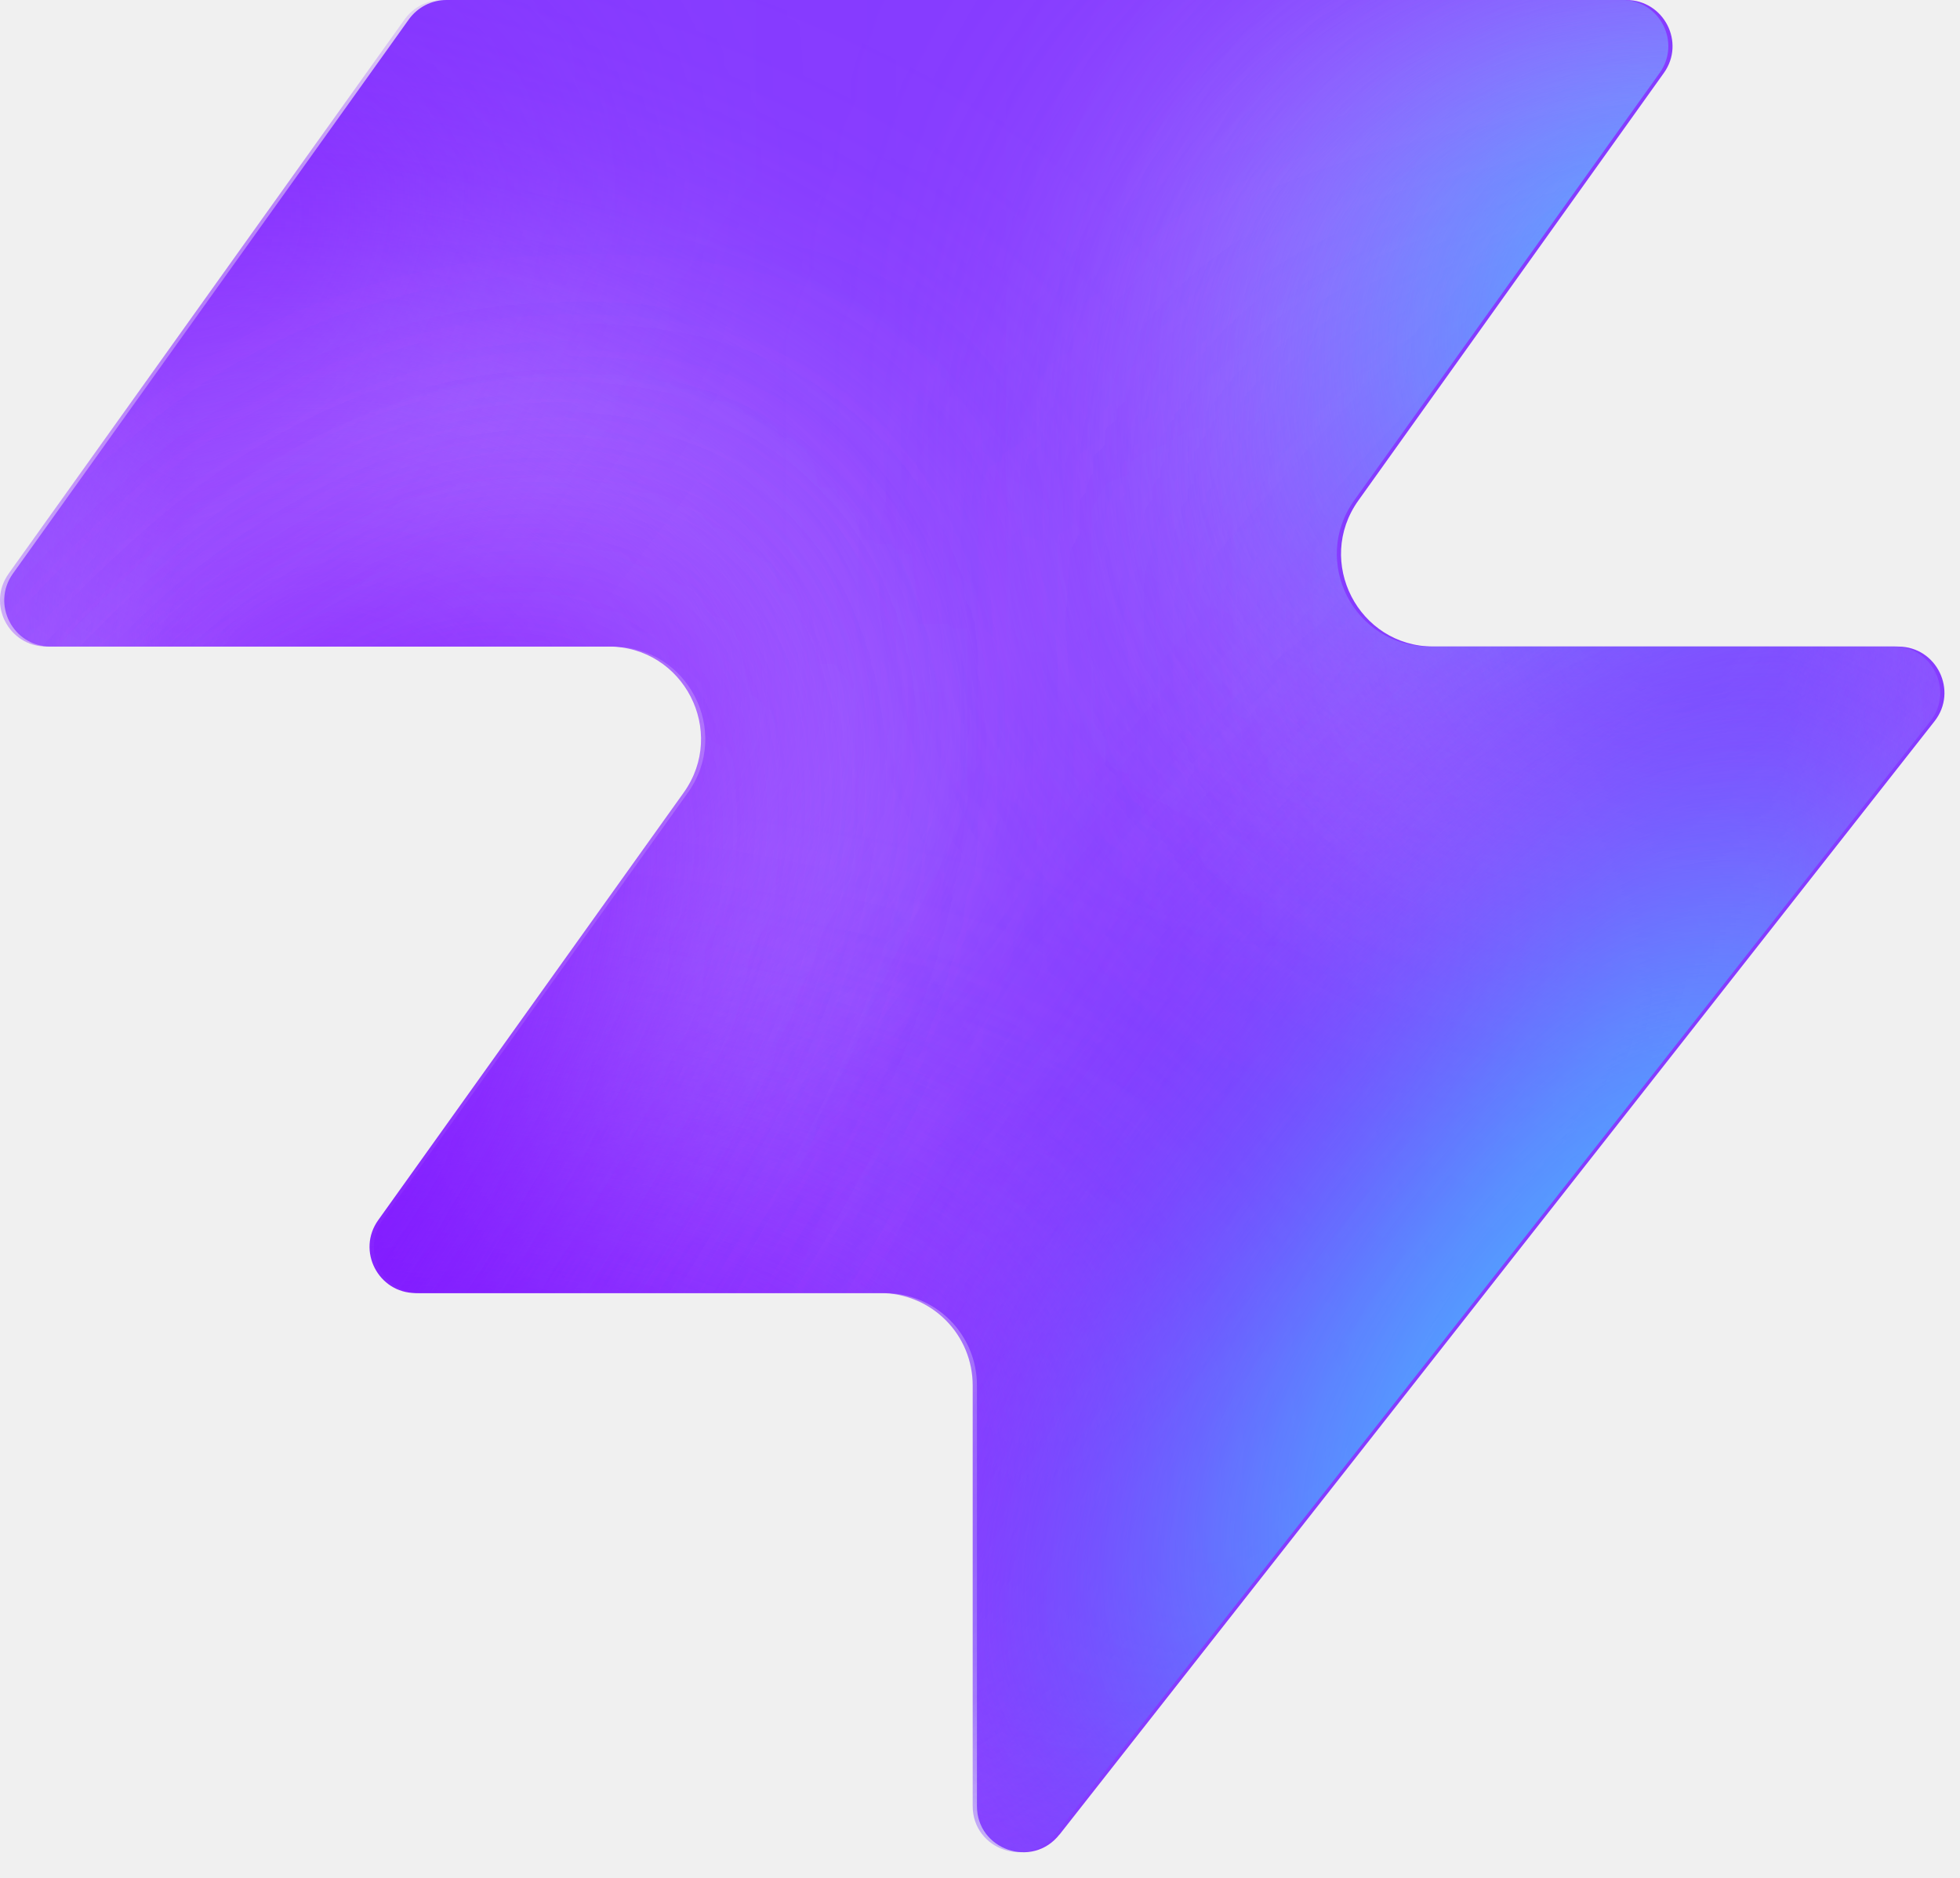
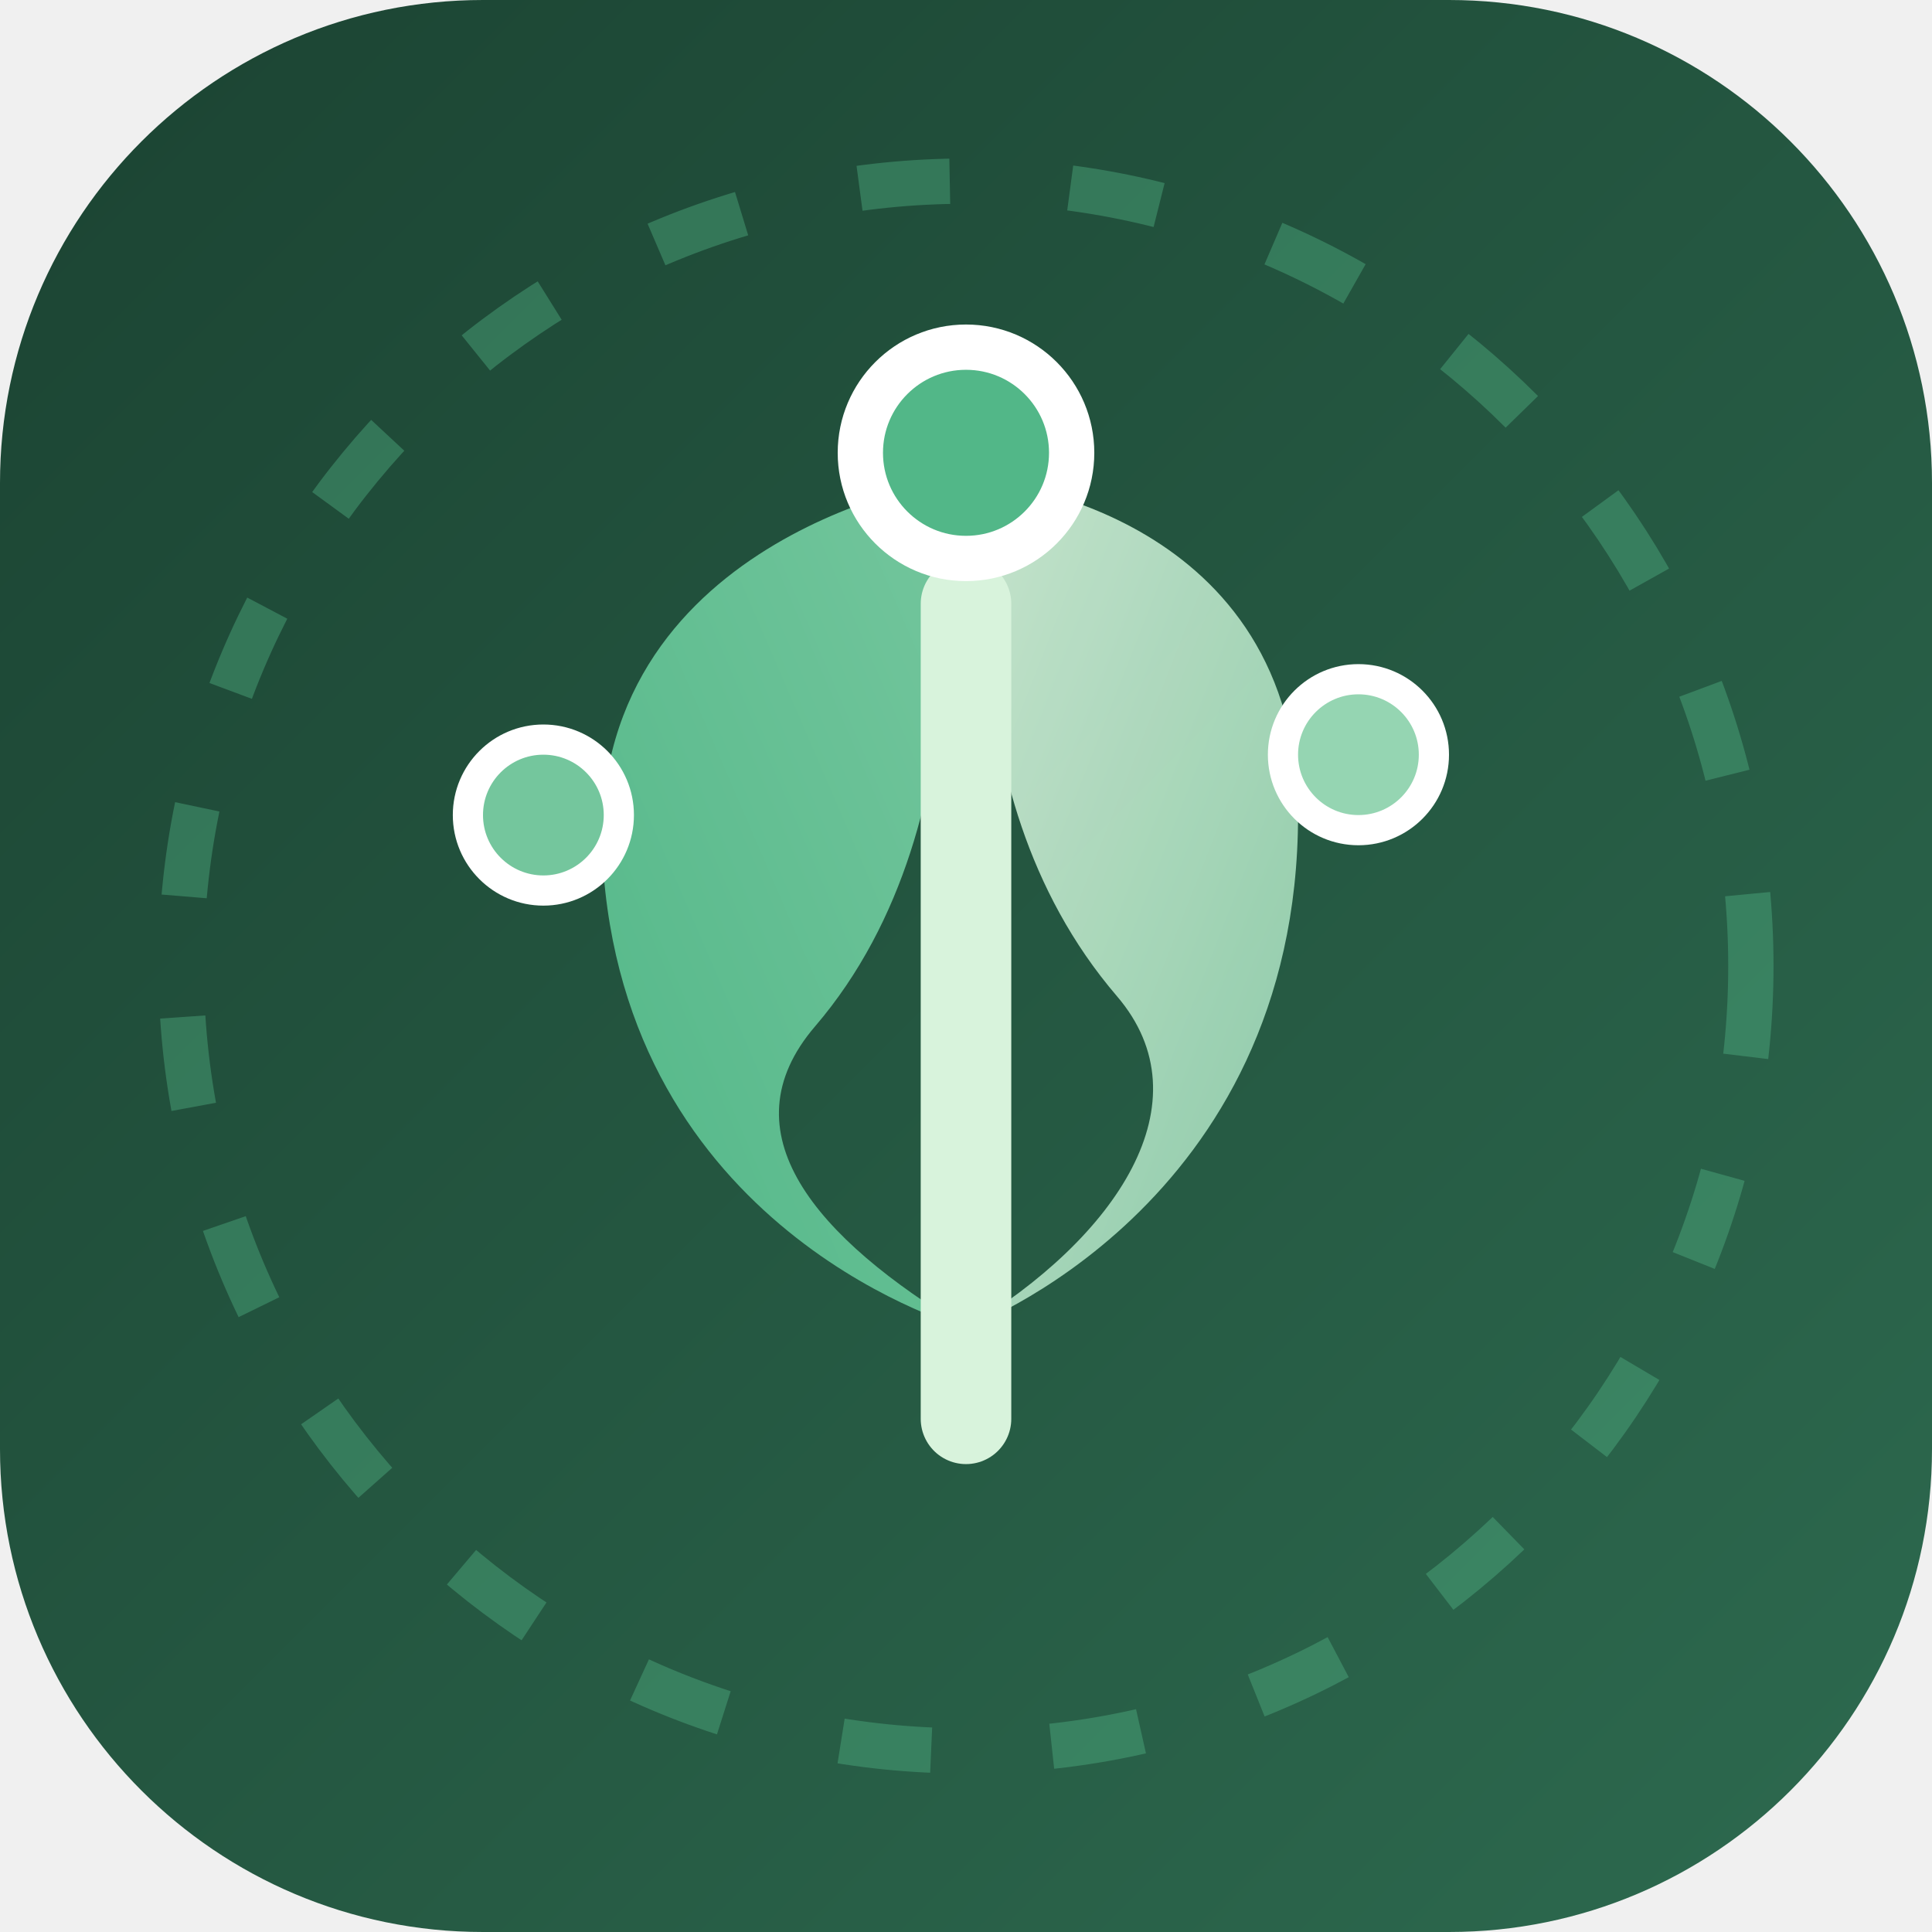
- <svg xmlns="http://www.w3.org/2000/svg" width="48" height="46" fill="none" viewBox="0 0 48 46">
-   <path fill="#863bff" d="M25.946 44.938c-.664.845-2.021.375-2.021-.698V33.937a2.26 2.26 0 0 0-2.262-2.262H10.287c-.92 0-1.456-1.04-.92-1.788l7.48-10.471c1.07-1.497 0-3.578-1.842-3.578H1.237c-.92 0-1.456-1.04-.92-1.788L10.013.474c.214-.297.556-.474.92-.474h28.894c.92 0 1.456 1.04.92 1.788l-7.48 10.471c-1.07 1.498 0 3.579 1.842 3.579h11.377c.943 0 1.473 1.088.89 1.83L25.947 44.94z" style="fill:#863bff;fill:color(display-p3 .525 .23 1);fill-opacity:1" />
-   <mask id="a" width="48" height="46" x="0" y="0" maskUnits="userSpaceOnUse" style="mask-type:alpha">
-     <path fill="#000" d="M25.842 44.938c-.664.844-2.021.375-2.021-.698V33.937a2.26 2.26 0 0 0-2.262-2.262H10.183c-.92 0-1.456-1.04-.92-1.788l7.48-10.471c1.07-1.498 0-3.579-1.842-3.579H1.133c-.92 0-1.456-1.04-.92-1.787L9.91.473c.214-.297.556-.474.92-.474h28.894c.92 0 1.456 1.04.92 1.788l-7.48 10.471c-1.07 1.498 0 3.578 1.842 3.578h11.377c.943 0 1.473 1.088.89 1.832L25.843 44.94z" style="fill:#000;fill-opacity:1" />
-   </mask>
-   <g mask="url(#a)">
-     <g filter="url(#b)">
-       <ellipse cx="5.508" cy="14.704" fill="#ede6ff" rx="5.508" ry="14.704" style="fill:#ede6ff;fill:color(display-p3 .927 .903 1);fill-opacity:1" transform="matrix(.00324 1 1 -.00324 -4.47 31.516)" />
-     </g>
-     <g filter="url(#c)">
-       <ellipse cx="10.399" cy="29.851" fill="#ede6ff" rx="10.399" ry="29.851" style="fill:#ede6ff;fill:color(display-p3 .927 .903 1);fill-opacity:1" transform="matrix(.00324 1 1 -.00324 -39.328 7.883)" />
-     </g>
-     <g filter="url(#d)">
-       <ellipse cx="5.508" cy="30.487" fill="#7e14ff" rx="5.508" ry="30.487" style="fill:#7e14ff;fill:color(display-p3 .492 .077 1);fill-opacity:1" transform="rotate(89.814 -25.913 -14.639)scale(1 -1)" />
-     </g>
-     <g filter="url(#e)">
-       <ellipse cx="5.508" cy="30.599" fill="#7e14ff" rx="5.508" ry="30.599" style="fill:#7e14ff;fill:color(display-p3 .492 .077 1);fill-opacity:1" transform="rotate(89.814 -32.644 -3.334)scale(1 -1)" />
-     </g>
-     <g filter="url(#f)">
-       <ellipse cx="5.508" cy="30.599" fill="#7e14ff" rx="5.508" ry="30.599" style="fill:#7e14ff;fill:color(display-p3 .492 .077 1);fill-opacity:1" transform="matrix(.00324 1 1 -.00324 -34.34 30.47)" />
-     </g>
-     <g filter="url(#g)">
-       <ellipse cx="14.072" cy="22.078" fill="#ede6ff" rx="14.072" ry="22.078" style="fill:#ede6ff;fill:color(display-p3 .927 .903 1);fill-opacity:1" transform="rotate(93.35 24.506 48.493)scale(-1 1)" />
-     </g>
-     <g filter="url(#h)">
-       <ellipse cx="3.47" cy="21.501" fill="#7e14ff" rx="3.47" ry="21.501" style="fill:#7e14ff;fill:color(display-p3 .492 .077 1);fill-opacity:1" transform="rotate(89.009 28.708 47.59)scale(-1 1)" />
-     </g>
-     <g filter="url(#i)">
-       <ellipse cx="3.47" cy="21.501" fill="#7e14ff" rx="3.47" ry="21.501" style="fill:#7e14ff;fill:color(display-p3 .492 .077 1);fill-opacity:1" transform="rotate(89.009 28.708 47.59)scale(-1 1)" />
-     </g>
-     <g filter="url(#j)">
-       <ellipse cx=".387" cy="8.972" fill="#7e14ff" rx="4.407" ry="29.108" style="fill:#7e14ff;fill:color(display-p3 .492 .077 1);fill-opacity:1" transform="rotate(39.51 .387 8.972)" />
-     </g>
-     <g filter="url(#k)">
-       <ellipse cx="47.523" cy="-6.092" fill="#7e14ff" rx="4.407" ry="29.108" style="fill:#7e14ff;fill:color(display-p3 .492 .077 1);fill-opacity:1" transform="rotate(37.892 47.523 -6.092)" />
-     </g>
-     <g filter="url(#l)">
-       <ellipse cx="41.412" cy="6.333" fill="#47bfff" rx="5.971" ry="9.665" style="fill:#47bfff;fill:color(display-p3 .28 .748 1);fill-opacity:1" transform="rotate(37.892 41.412 6.333)" />
-     </g>
-     <g filter="url(#m)">
-       <ellipse cx="-1.879" cy="38.332" fill="#7e14ff" rx="4.407" ry="29.108" style="fill:#7e14ff;fill:color(display-p3 .492 .077 1);fill-opacity:1" transform="rotate(37.892 -1.88 38.332)" />
-     </g>
-     <g filter="url(#n)">
-       <ellipse cx="-1.879" cy="38.332" fill="#7e14ff" rx="4.407" ry="29.108" style="fill:#7e14ff;fill:color(display-p3 .492 .077 1);fill-opacity:1" transform="rotate(37.892 -1.88 38.332)" />
-     </g>
-     <g filter="url(#o)">
-       <ellipse cx="35.651" cy="29.907" fill="#7e14ff" rx="4.407" ry="29.108" style="fill:#7e14ff;fill:color(display-p3 .492 .077 1);fill-opacity:1" transform="rotate(37.892 35.651 29.907)" />
-     </g>
-     <g filter="url(#p)">
-       <ellipse cx="38.418" cy="32.4" fill="#47bfff" rx="5.971" ry="15.297" style="fill:#47bfff;fill:color(display-p3 .28 .748 1);fill-opacity:1" transform="rotate(37.892 38.418 32.4)" />
-     </g>
-   </g>
+ <svg xmlns="http://www.w3.org/2000/svg" viewBox="0 0 64 64" fill="none">
  <defs>
-     <filter id="b" width="60.045" height="41.654" x="-19.77" y="16.149" color-interpolation-filters="sRGB" filterUnits="userSpaceOnUse">
-       <feFlood flood-opacity="0" result="BackgroundImageFix" />
-       <feBlend in="SourceGraphic" in2="BackgroundImageFix" result="shape" />
-       <feGaussianBlur result="effect1_foregroundBlur_2002_17158" stdDeviation="7.659" />
-     </filter>
-     <filter id="c" width="90.34" height="51.437" x="-54.613" y="-7.533" color-interpolation-filters="sRGB" filterUnits="userSpaceOnUse">
-       <feFlood flood-opacity="0" result="BackgroundImageFix" />
-       <feBlend in="SourceGraphic" in2="BackgroundImageFix" result="shape" />
-       <feGaussianBlur result="effect1_foregroundBlur_2002_17158" stdDeviation="7.659" />
-     </filter>
-     <filter id="d" width="79.355" height="29.4" x="-49.64" y="2.03" color-interpolation-filters="sRGB" filterUnits="userSpaceOnUse">
-       <feFlood flood-opacity="0" result="BackgroundImageFix" />
-       <feBlend in="SourceGraphic" in2="BackgroundImageFix" result="shape" />
-       <feGaussianBlur result="effect1_foregroundBlur_2002_17158" stdDeviation="4.596" />
-     </filter>
-     <filter id="e" width="79.579" height="29.4" x="-45.045" y="20.029" color-interpolation-filters="sRGB" filterUnits="userSpaceOnUse">
-       <feFlood flood-opacity="0" result="BackgroundImageFix" />
-       <feBlend in="SourceGraphic" in2="BackgroundImageFix" result="shape" />
-       <feGaussianBlur result="effect1_foregroundBlur_2002_17158" stdDeviation="4.596" />
-     </filter>
-     <filter id="f" width="79.579" height="29.4" x="-43.513" y="21.178" color-interpolation-filters="sRGB" filterUnits="userSpaceOnUse">
-       <feFlood flood-opacity="0" result="BackgroundImageFix" />
-       <feBlend in="SourceGraphic" in2="BackgroundImageFix" result="shape" />
-       <feGaussianBlur result="effect1_foregroundBlur_2002_17158" stdDeviation="4.596" />
-     </filter>
-     <filter id="g" width="74.749" height="58.852" x="15.756" y="-17.901" color-interpolation-filters="sRGB" filterUnits="userSpaceOnUse">
-       <feFlood flood-opacity="0" result="BackgroundImageFix" />
-       <feBlend in="SourceGraphic" in2="BackgroundImageFix" result="shape" />
-       <feGaussianBlur result="effect1_foregroundBlur_2002_17158" stdDeviation="7.659" />
-     </filter>
-     <filter id="h" width="61.377" height="25.362" x="23.548" y="2.284" color-interpolation-filters="sRGB" filterUnits="userSpaceOnUse">
-       <feFlood flood-opacity="0" result="BackgroundImageFix" />
-       <feBlend in="SourceGraphic" in2="BackgroundImageFix" result="shape" />
-       <feGaussianBlur result="effect1_foregroundBlur_2002_17158" stdDeviation="4.596" />
-     </filter>
-     <filter id="i" width="61.377" height="25.362" x="23.548" y="2.284" color-interpolation-filters="sRGB" filterUnits="userSpaceOnUse">
-       <feFlood flood-opacity="0" result="BackgroundImageFix" />
-       <feBlend in="SourceGraphic" in2="BackgroundImageFix" result="shape" />
-       <feGaussianBlur result="effect1_foregroundBlur_2002_17158" stdDeviation="4.596" />
-     </filter>
-     <filter id="j" width="56.045" height="63.649" x="-27.636" y="-22.853" color-interpolation-filters="sRGB" filterUnits="userSpaceOnUse">
-       <feFlood flood-opacity="0" result="BackgroundImageFix" />
-       <feBlend in="SourceGraphic" in2="BackgroundImageFix" result="shape" />
-       <feGaussianBlur result="effect1_foregroundBlur_2002_17158" stdDeviation="4.596" />
-     </filter>
-     <filter id="k" width="54.814" height="64.646" x="20.116" y="-38.415" color-interpolation-filters="sRGB" filterUnits="userSpaceOnUse">
-       <feFlood flood-opacity="0" result="BackgroundImageFix" />
-       <feBlend in="SourceGraphic" in2="BackgroundImageFix" result="shape" />
-       <feGaussianBlur result="effect1_foregroundBlur_2002_17158" stdDeviation="4.596" />
-     </filter>
-     <filter id="l" width="33.541" height="35.313" x="24.641" y="-11.323" color-interpolation-filters="sRGB" filterUnits="userSpaceOnUse">
-       <feFlood flood-opacity="0" result="BackgroundImageFix" />
-       <feBlend in="SourceGraphic" in2="BackgroundImageFix" result="shape" />
-       <feGaussianBlur result="effect1_foregroundBlur_2002_17158" stdDeviation="4.596" />
-     </filter>
-     <filter id="m" width="54.814" height="64.646" x="-29.286" y="6.009" color-interpolation-filters="sRGB" filterUnits="userSpaceOnUse">
-       <feFlood flood-opacity="0" result="BackgroundImageFix" />
-       <feBlend in="SourceGraphic" in2="BackgroundImageFix" result="shape" />
-       <feGaussianBlur result="effect1_foregroundBlur_2002_17158" stdDeviation="4.596" />
-     </filter>
-     <filter id="n" width="54.814" height="64.646" x="-29.286" y="6.009" color-interpolation-filters="sRGB" filterUnits="userSpaceOnUse">
-       <feFlood flood-opacity="0" result="BackgroundImageFix" />
-       <feBlend in="SourceGraphic" in2="BackgroundImageFix" result="shape" />
-       <feGaussianBlur result="effect1_foregroundBlur_2002_17158" stdDeviation="4.596" />
-     </filter>
-     <filter id="o" width="54.814" height="64.646" x="8.244" y="-2.416" color-interpolation-filters="sRGB" filterUnits="userSpaceOnUse">
-       <feFlood flood-opacity="0" result="BackgroundImageFix" />
-       <feBlend in="SourceGraphic" in2="BackgroundImageFix" result="shape" />
-       <feGaussianBlur result="effect1_foregroundBlur_2002_17158" stdDeviation="4.596" />
-     </filter>
-     <filter id="p" width="39.409" height="43.623" x="18.713" y="10.588" color-interpolation-filters="sRGB" filterUnits="userSpaceOnUse">
-       <feFlood flood-opacity="0" result="BackgroundImageFix" />
-       <feBlend in="SourceGraphic" in2="BackgroundImageFix" result="shape" />
-       <feGaussianBlur result="effect1_foregroundBlur_2002_17158" stdDeviation="4.596" />
-     </filter>
+     <linearGradient id="brandGrad" x1="0%" y1="0%" x2="100%" y2="100%">
+       <stop offset="0%" stop-color="#1B4332" />
+       <stop offset="100%" stop-color="#2D6A4F" />
+     </linearGradient>
+     <linearGradient id="leafGrad" x1="0%" y1="100%" x2="100%" y2="0%">
+       <stop offset="0%" stop-color="#52B788" />
+       <stop offset="100%" stop-color="#74C69D" />
+     </linearGradient>
+     <linearGradient id="sunGrad" x1="0%" y1="0%" x2="100%" y2="100%">
+       <stop offset="0%" stop-color="#D8F3DC" />
+       <stop offset="100%" stop-color="#95D5B2" />
+     </linearGradient>
  </defs>
+   <rect width="64" height="64" rx="16" fill="url(#brandGrad)" />
+   <circle cx="32" cy="32" r="26" stroke="#52B788" stroke-width="1.5" stroke-dasharray="3 4" opacity="0.4" />
+   <path d="M32 44C32 44 21 41 20 29C19 18 31 16 31 16C31 16 33 27 27 34C24 37.5 27 41 32 44Z" fill="url(#leafGrad)" />
+   <path d="M32 44C32 44 43 40 43 27C43 17 33 16 33 16C33 16 31 26 37 33C40 36.5 37 41 32 44Z" fill="url(#sunGrad)" opacity="0.9" />
+   <path d="M32 20V47" stroke="#D8F3DC" stroke-width="3" stroke-linecap="round" />
+   <circle cx="32" cy="15" r="3.5" fill="#52B788" stroke="#FFFFFF" stroke-width="1.5" />
+   <circle cx="18" cy="27" r="2.5" fill="#74C69D" stroke="#FFFFFF" stroke-width="1" />
+   <circle cx="45" cy="25" r="2.5" fill="#95D5B2" stroke="#FFFFFF" stroke-width="1" />
</svg>
